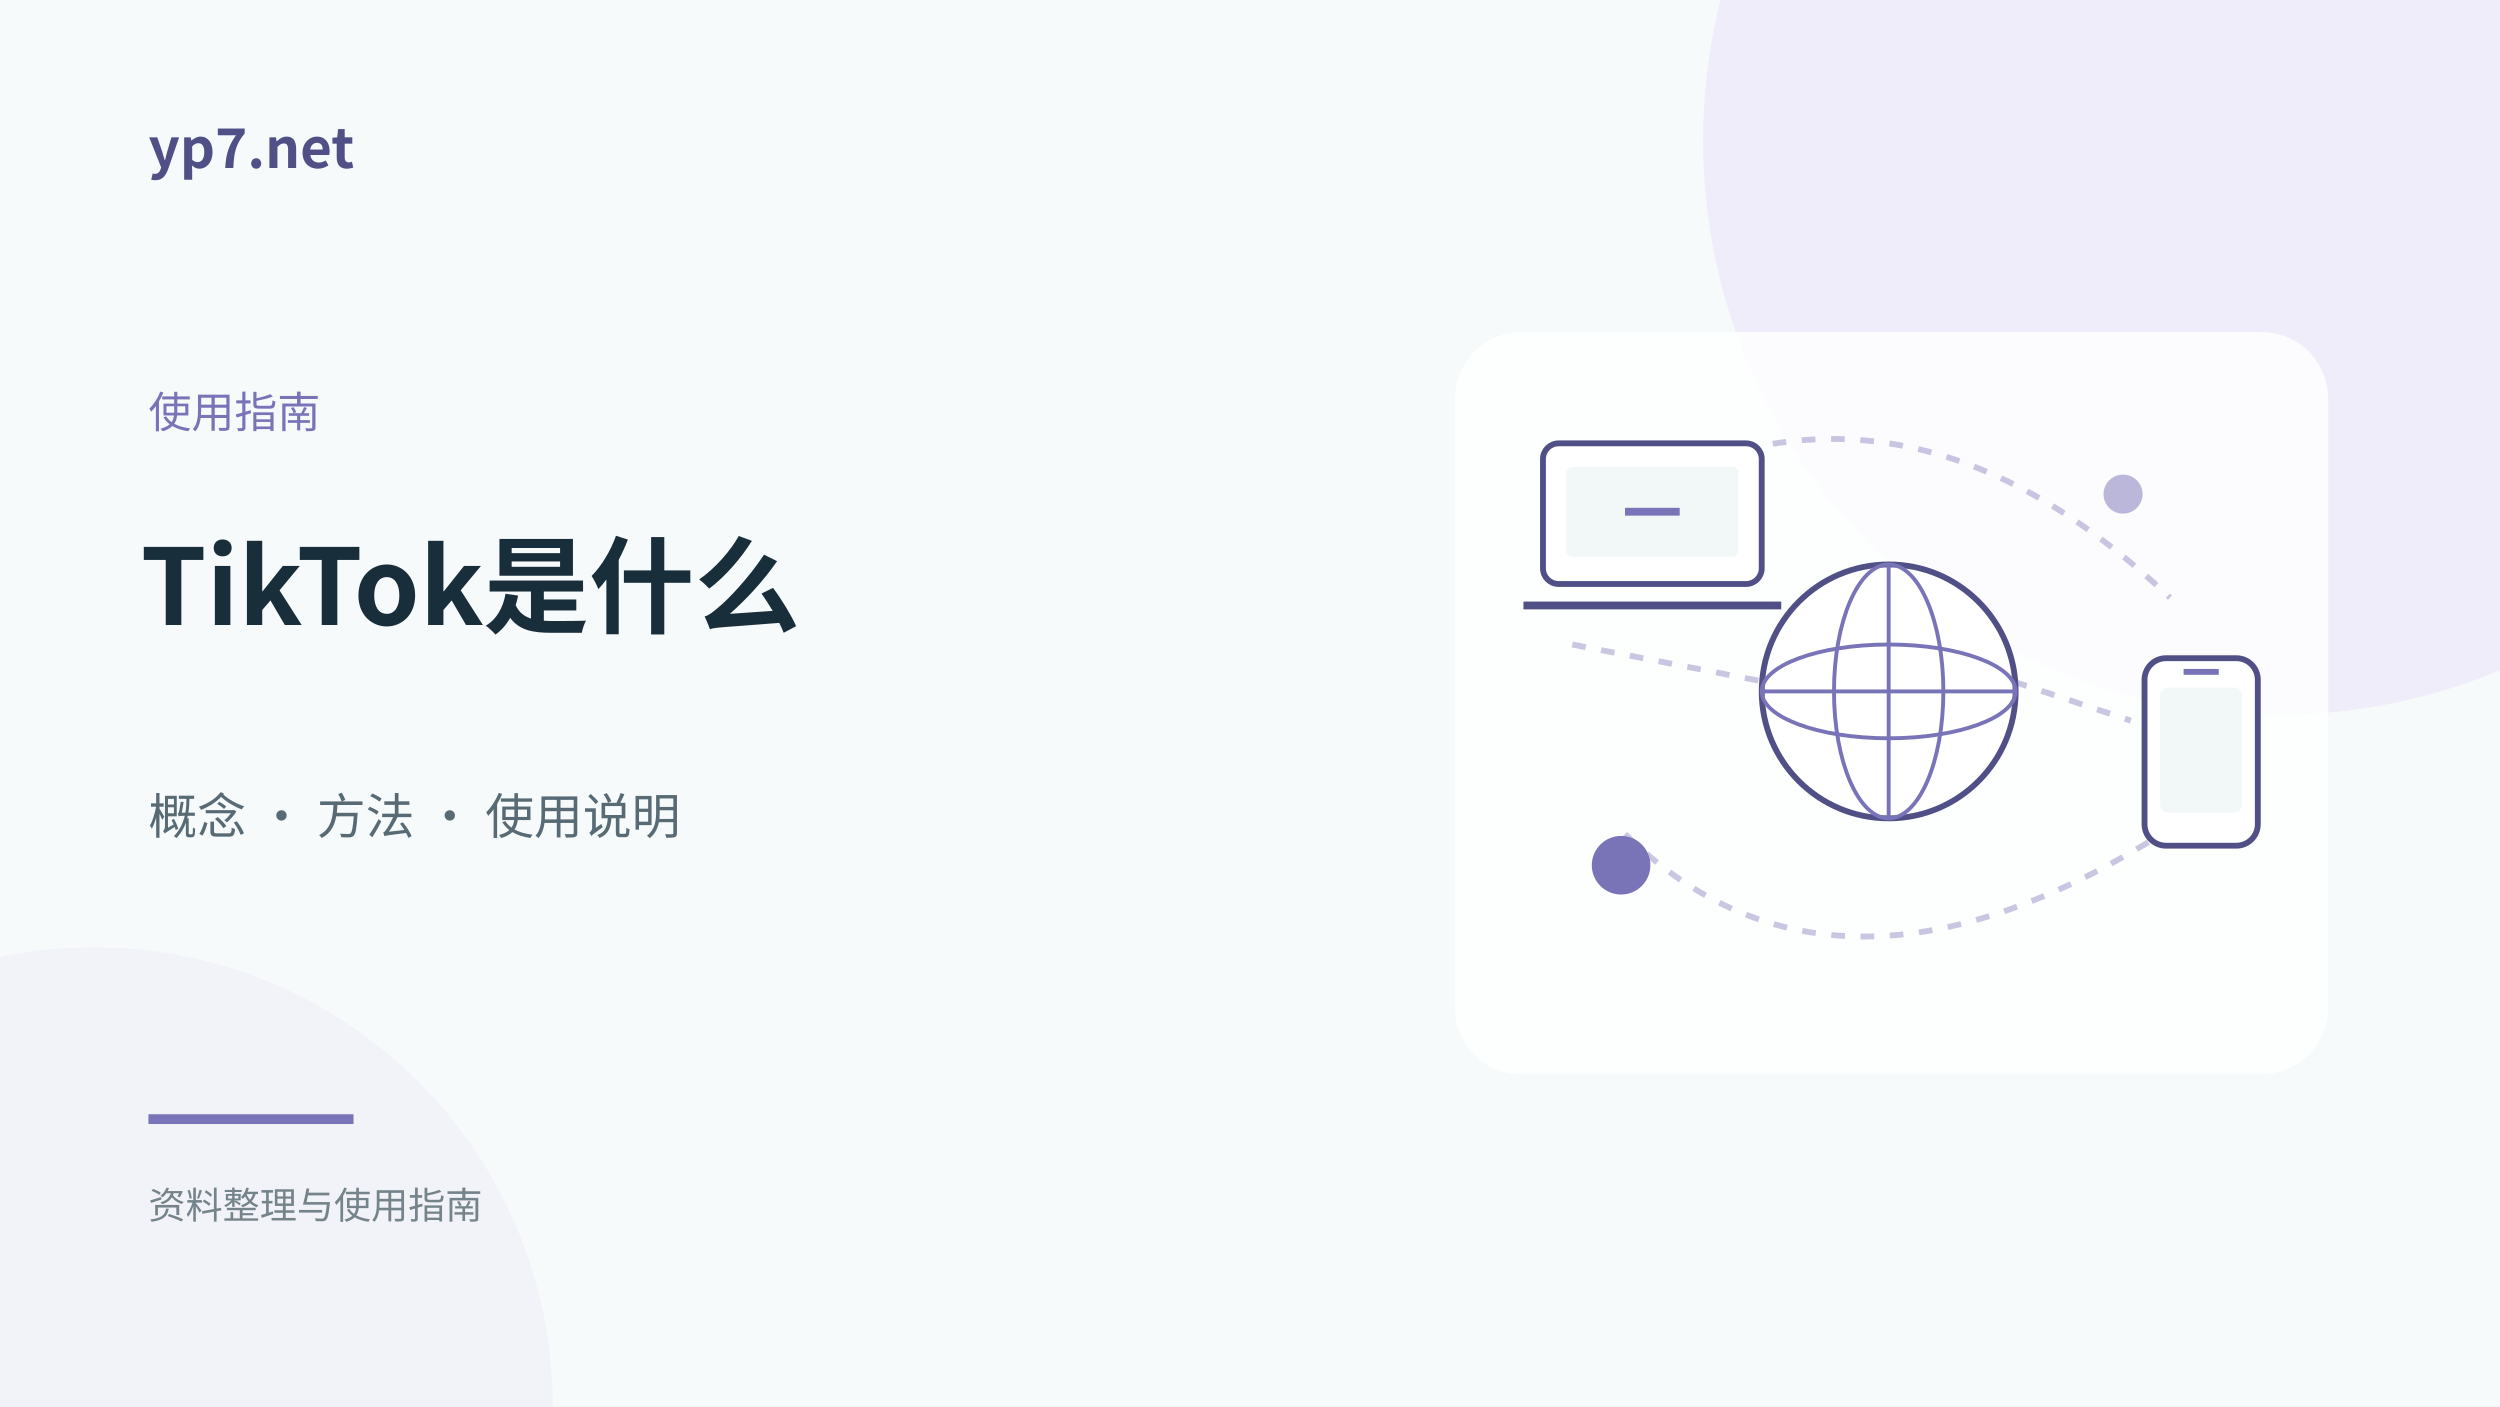
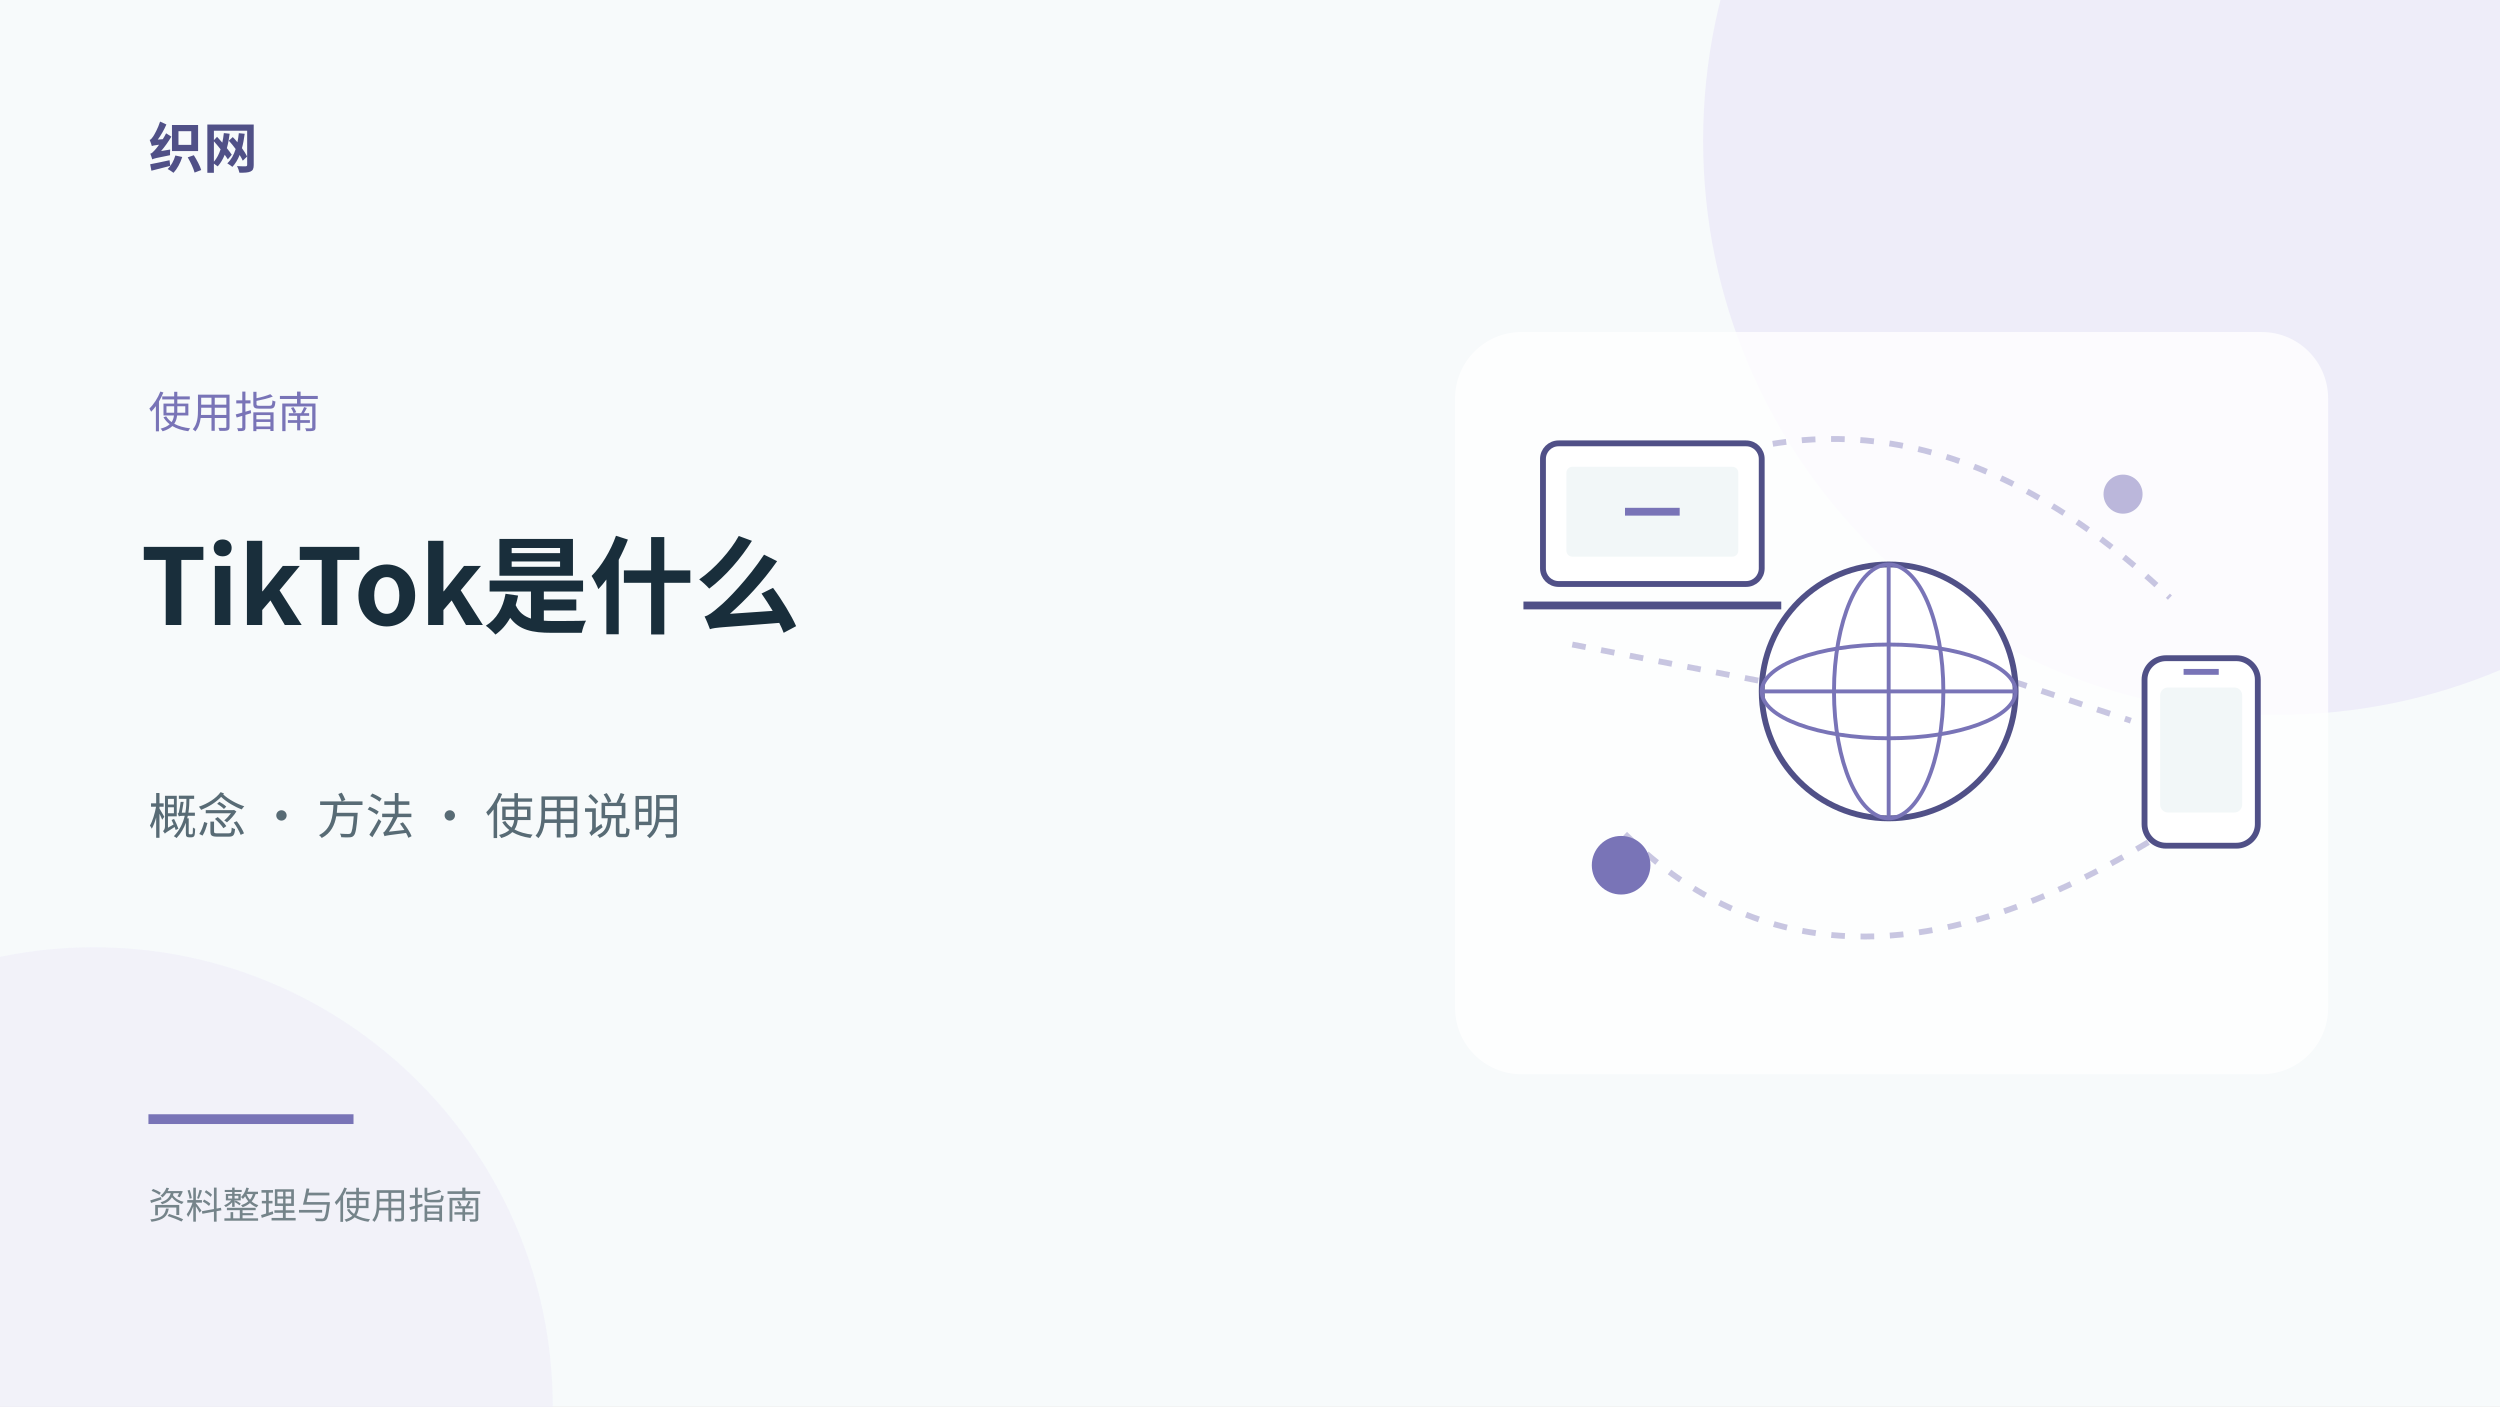
<svg xmlns="http://www.w3.org/2000/svg" width="1280" height="720" viewBox="0 0 1280 720">
  <rect width="1280" height="720" fill="#f7fafb" />
  <circle cx="1166" cy="72" r="294" fill="#eeedf9" />
  <circle cx="48" cy="720" r="235" fill="#eeedf9" opacity=".6" />
-   <text x="76" y="86" fill="#505087" font-size="28" font-weight="700" font-family="Hiragino Sans GB, Noto Sans CJK SC, Microsoft YaHei, Arial, sans-serif">yp7.net</text>
+   <text x="76" y="86" fill="#505087" font-size="28" font-weight="700" font-family="Hiragino Sans GB, Noto Sans CJK SC, Microsoft YaHei, Arial, sans-serif">织网</text>
  <text x="76" y="219" fill="#7974b7" font-size="22" font-weight="500" font-family="Hiragino Sans GB, Noto Sans CJK SC, Microsoft YaHei, Arial, sans-serif">使用指南</text>
  <text x="72" y="320" fill="#192e3b" font-size="54" font-weight="700" font-family="Hiragino Sans GB, Noto Sans CJK SC, Microsoft YaHei, Arial, sans-serif">TikTok是什么</text>
  <text x="76" y="427" fill="#586b75" font-size="25" font-weight="400" font-family="Hiragino Sans GB, Noto Sans CJK SC, Microsoft YaHei, Arial, sans-serif">概念 · 方法 · 使用说明</text>
  <path d="M76 573L181 573" stroke="#7974b7" stroke-width="5" fill="none" />
  <text x="76" y="624" fill="#75848a" font-size="19" font-weight="400" font-family="Hiragino Sans GB, Noto Sans CJK SC, Microsoft YaHei, Arial, sans-serif">资料整理与使用指南</text>
  <rect x="745" y="170" width="447" height="380" rx="34" fill="#ffffffcc" stroke="none" stroke-width="2" />
  <path d="M824 259Q970 172 1111 306M832 427Q940 533 1110 425M805 330L903 349M1031 349L1091 369" stroke="#7974b7" opacity=".4" stroke-width="3" fill="none" stroke-dasharray="7 8" />
  <circle cx="967" cy="354" r="65" fill="white" stroke="#505087" stroke-width="3" />
  <ellipse cx="967" cy="354" rx="28" ry="65" fill="none" stroke="#7974b7" stroke-width="2" />
  <ellipse cx="967" cy="354" rx="65" ry="24" fill="none" stroke="#7974b7" stroke-width="2" />
  <path d="M902 354L1032 354" stroke="#7974b7" stroke-width="2" fill="none" />
  <path d="M967 289L967 419" stroke="#7974b7" stroke-width="2" fill="none" />
  <rect x="790" y="227" width="112" height="72" rx="8" fill="white" stroke="#505087" stroke-width="3" />
  <rect x="802" y="239" width="88" height="46" rx="3" fill="#f2f7f8" stroke="none" stroke-width="2" />
  <path d="M780 310L912 310" stroke="#505087" stroke-width="4" fill="none" />
  <path d="M832 262L860 262" stroke="#7974b7" stroke-width="4" fill="none" />
  <rect x="1098" y="337" width="58" height="96" rx="11" fill="white" stroke="#505087" stroke-width="3" />
  <rect x="1106" y="352" width="42" height="64" rx="4" fill="#f2f7f8" stroke="none" stroke-width="2" />
  <path d="M1118 344L1136 344" stroke="#7974b7" stroke-width="3" fill="none" />
  <circle cx="830" cy="443" r="15" fill="#7974b7" />
  <circle cx="1087" cy="253" r="10" fill="#7974b7" opacity=".5" />
</svg>
